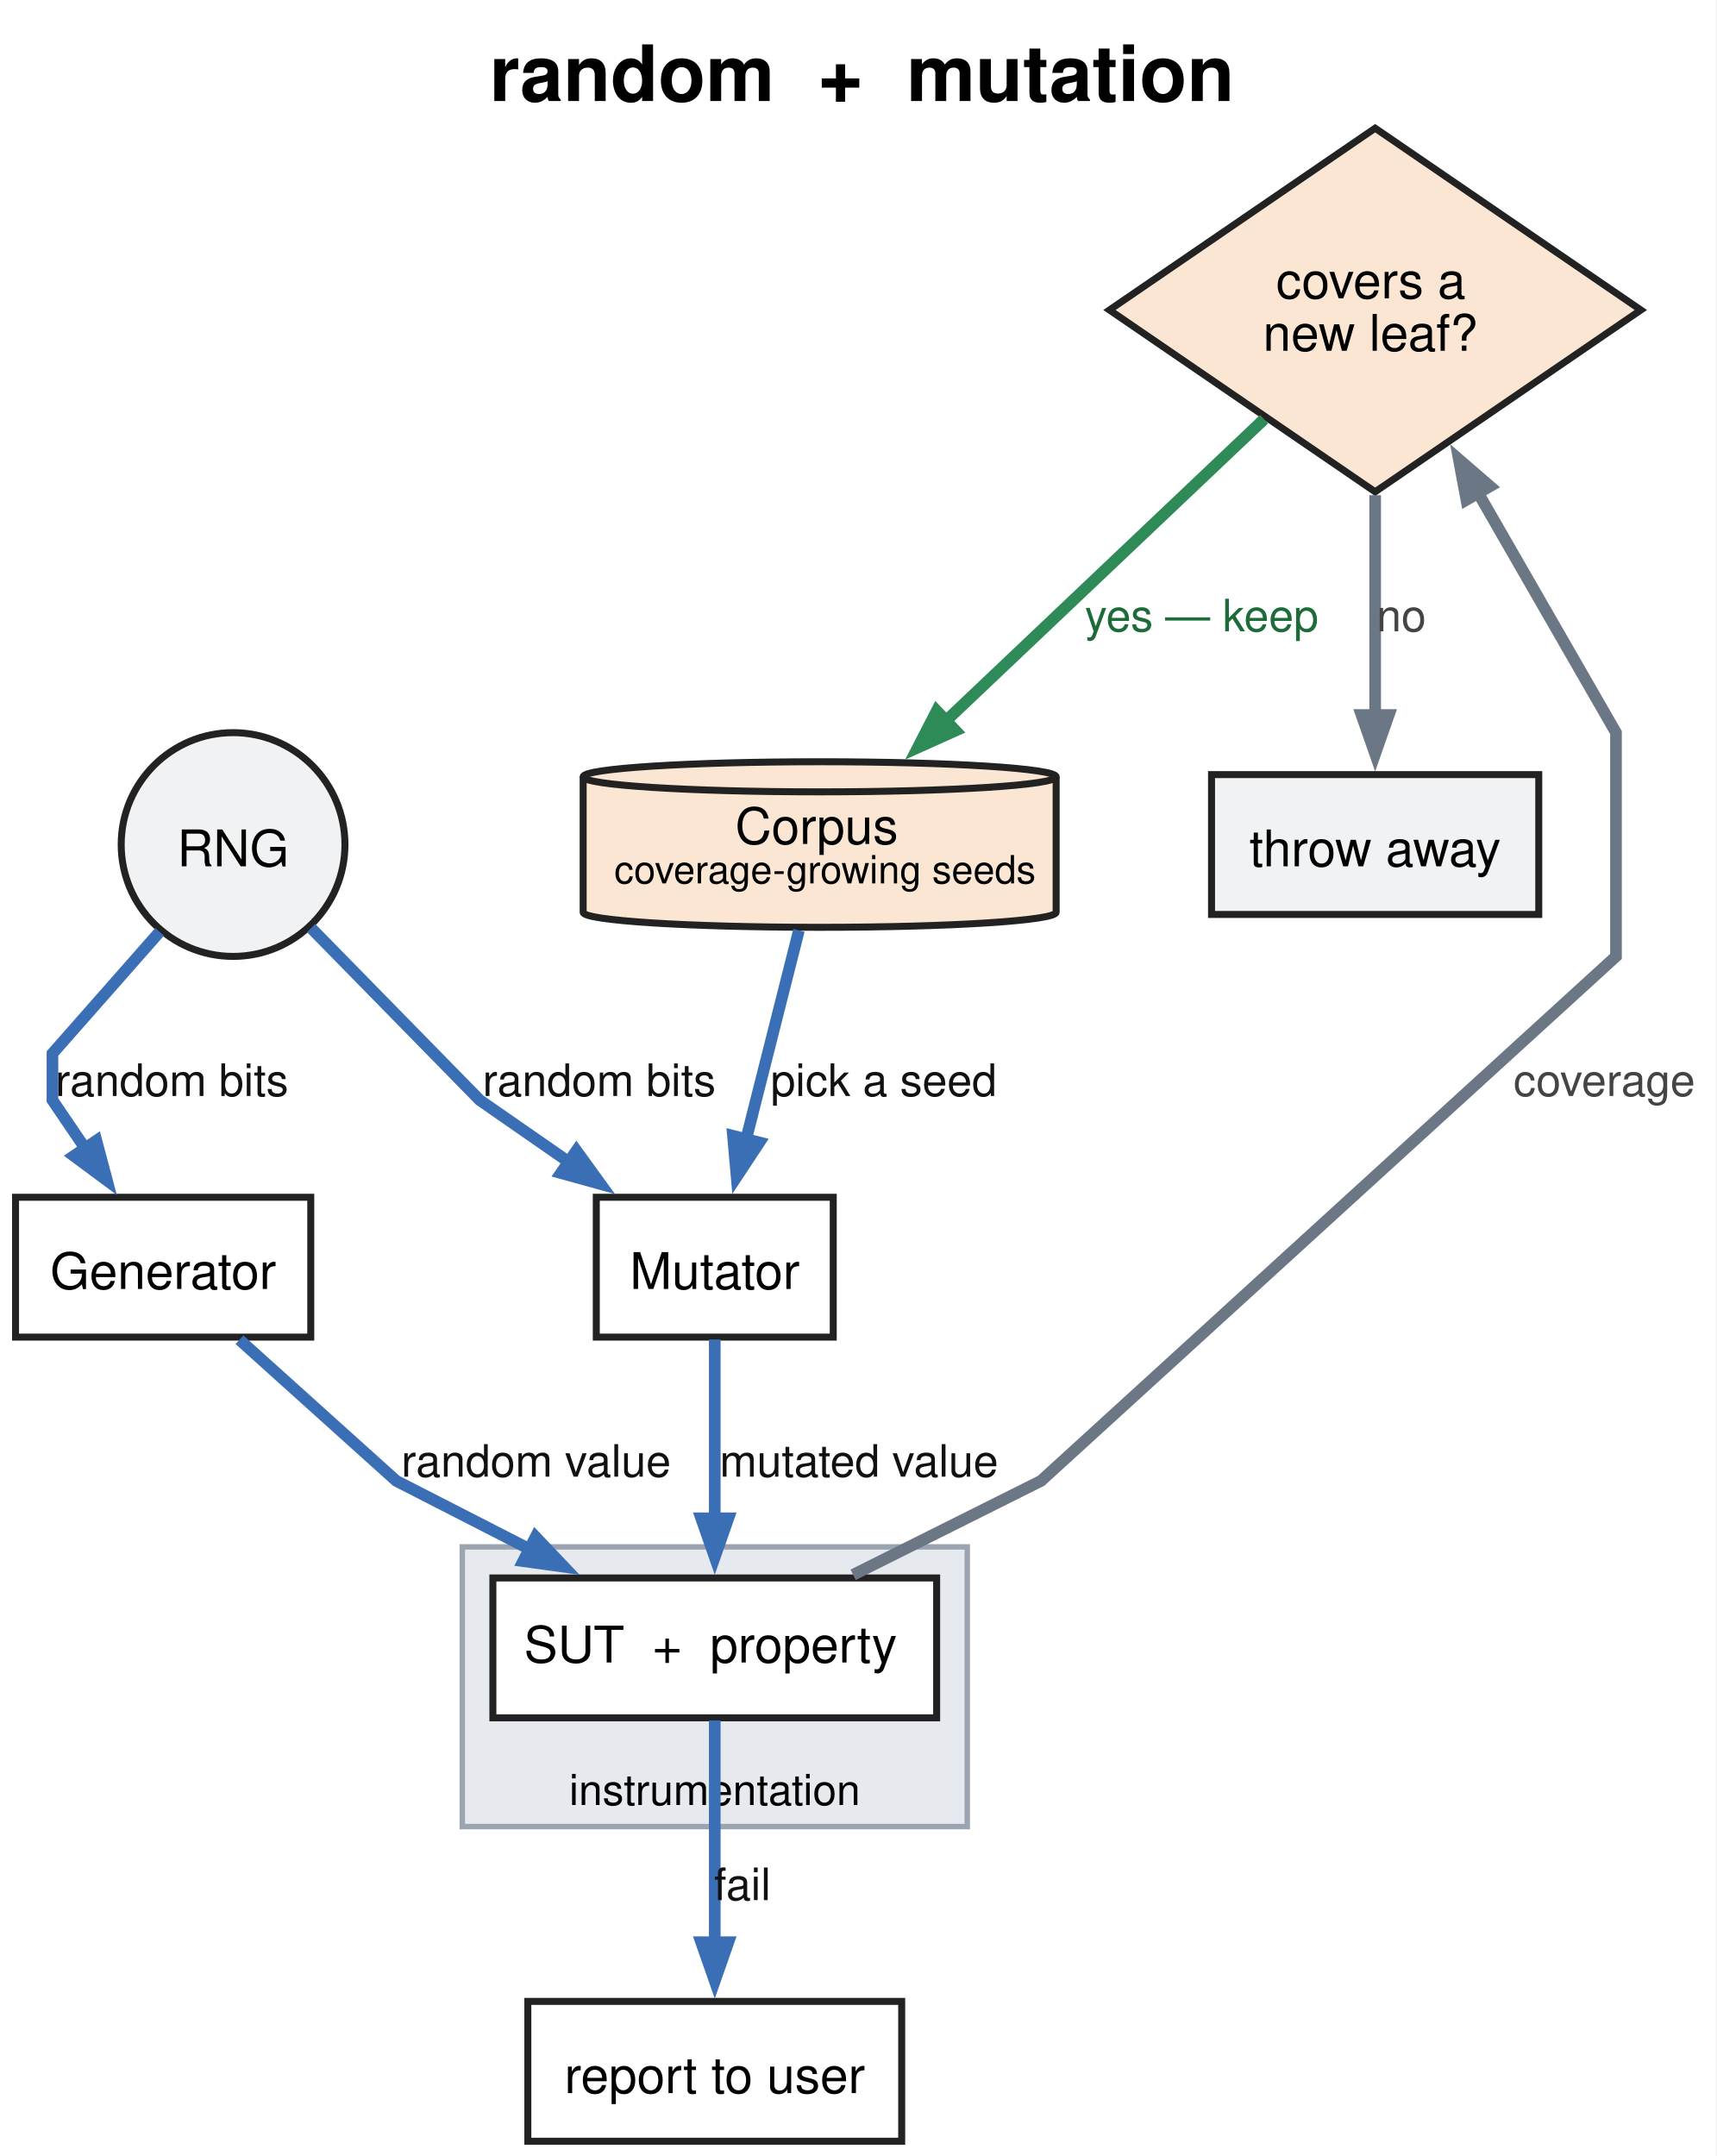
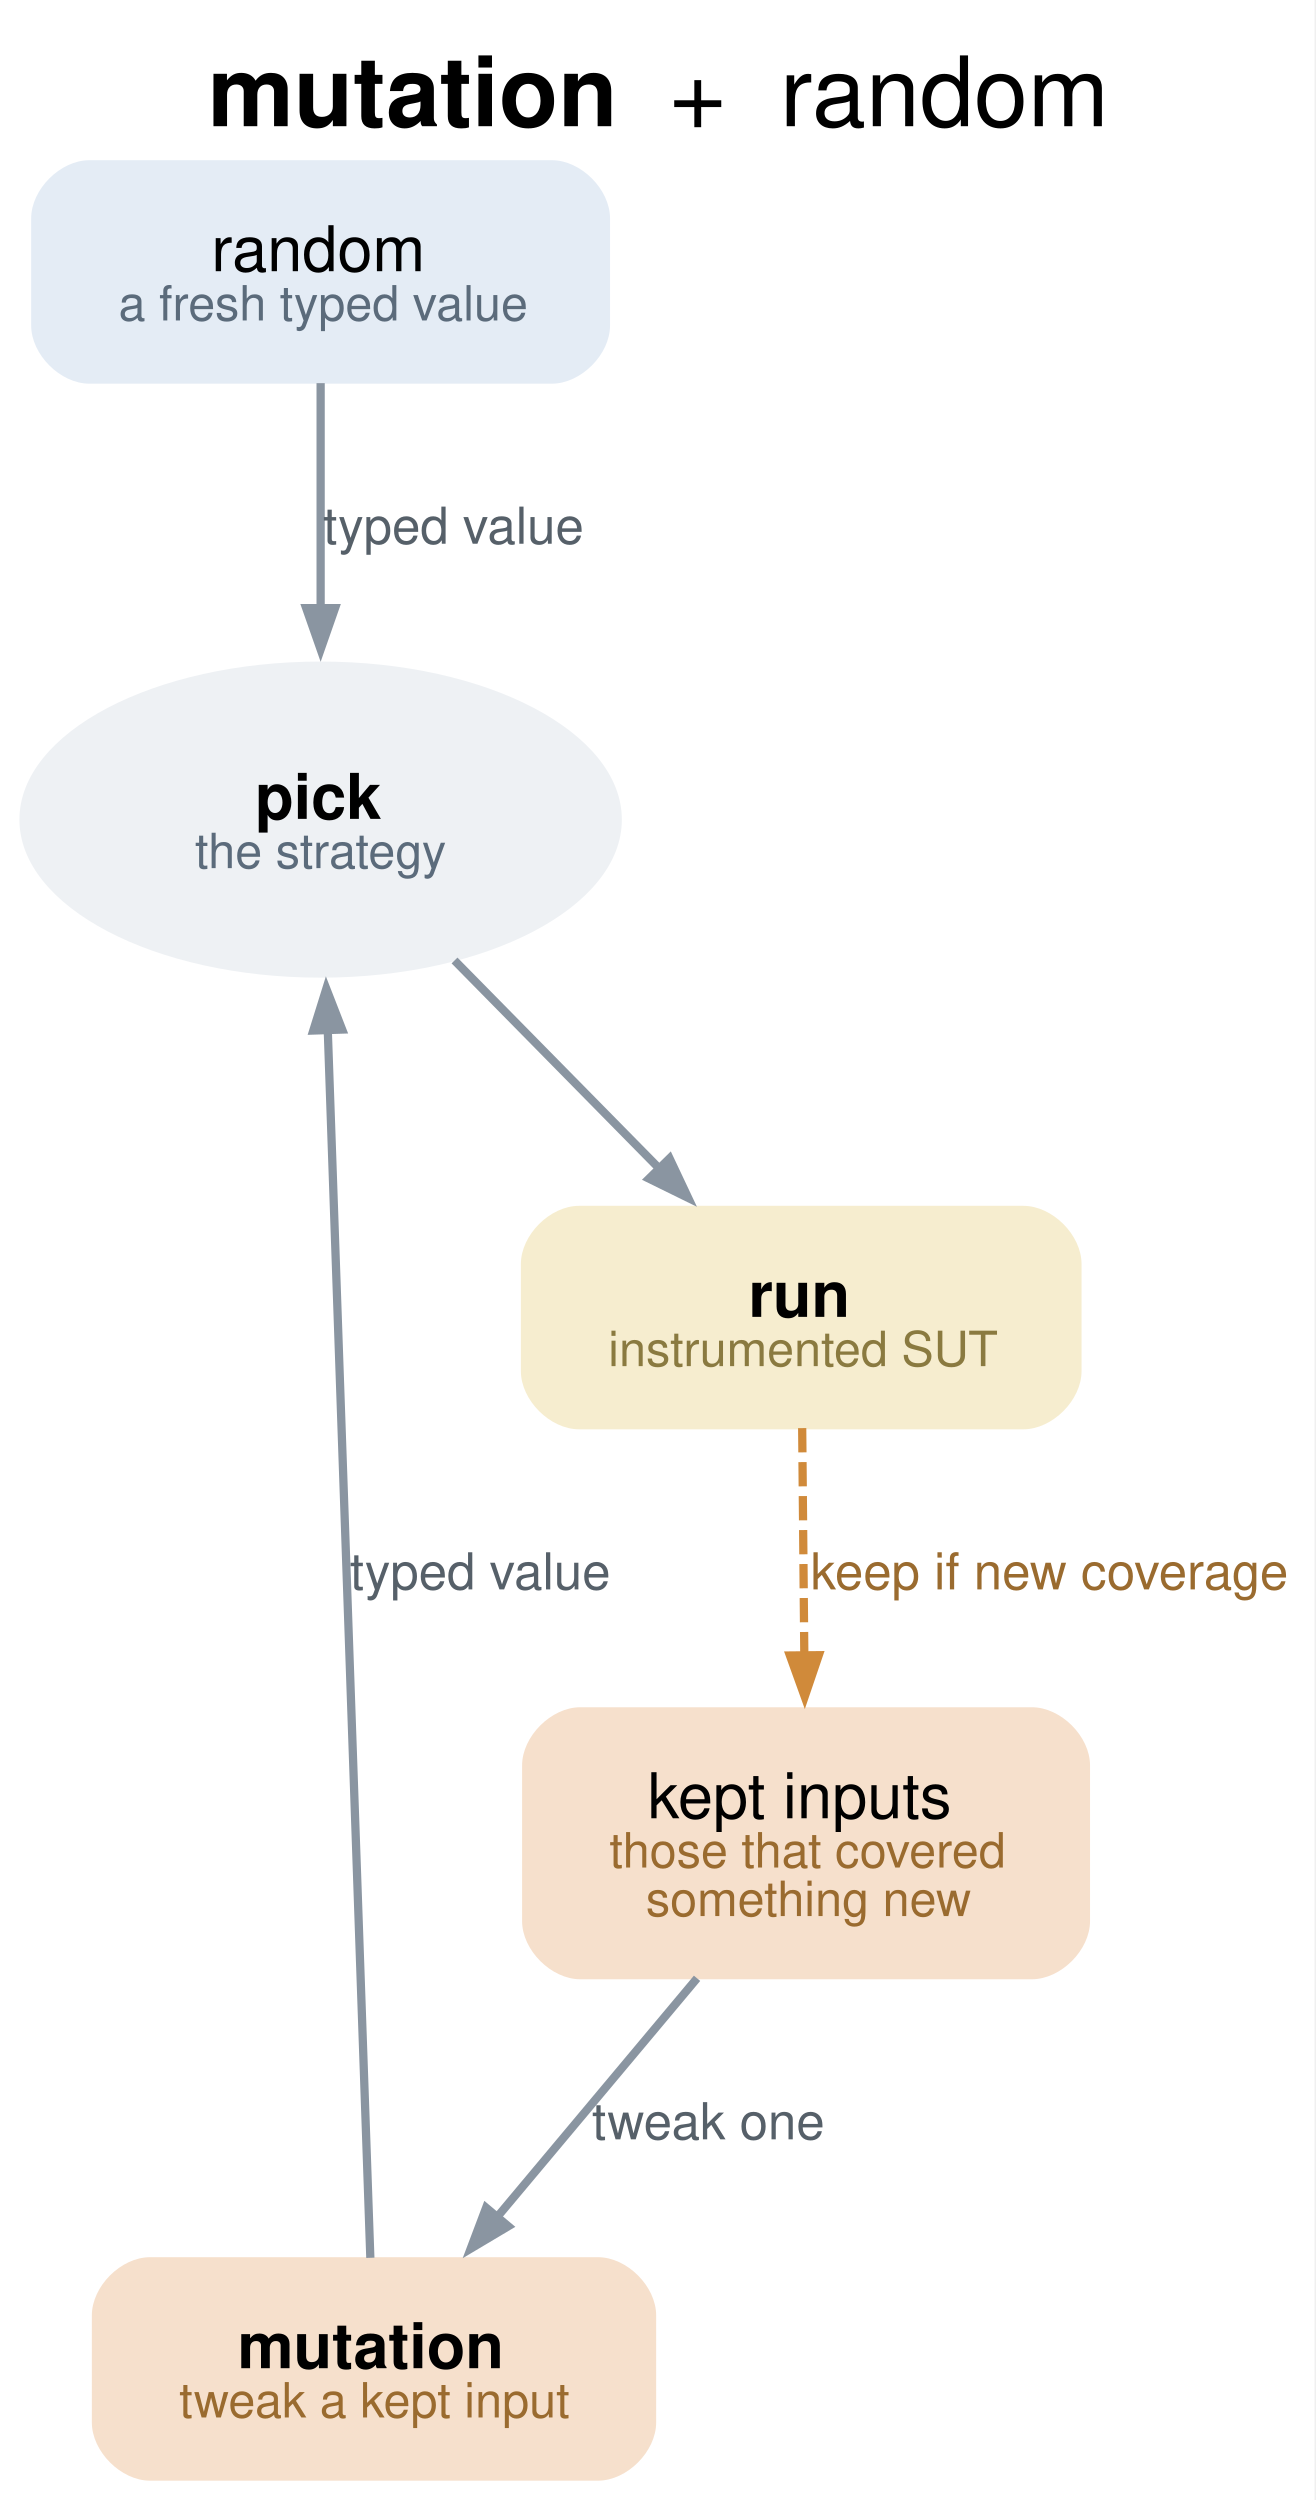
- <svg xmlns="http://www.w3.org/2000/svg" width="442pt" height="555pt" viewBox="0.00 0.00 442.00 555.00">
-   <g id="graph0" class="graph" transform="scale(1 1) rotate(0) translate(4 551.2)">
-     <polygon fill="white" stroke="none" points="-4,4 -4,-551.2 437.74,-551.2 437.74,4 -4,4" />
-     <text xml:space="preserve" text-anchor="start" x="121.99" y="-525.2" font-family="Helvetica,sans-Serif" font-weight="bold" font-size="20.00">random  +  mutation</text>
-     <g id="clust1" class="cluster">
-       <polygon fill="#e6e9ed" stroke="#9aa5b1" stroke-width="1.4" points="115,-81 115,-153 245,-153 245,-81 115,-81" />
-       <text xml:space="preserve" text-anchor="middle" x="180" y="-86.55" font-family="Helvetica,sans-Serif" font-size="11.00">instrumentation</text>
+ <svg xmlns="http://www.w3.org/2000/svg" width="271pt" height="515pt" viewBox="0.00 0.00 271.00 515.00">
+   <g id="graph0" class="graph" transform="scale(1 1) rotate(0) translate(4 511.02)">
+     <polygon fill="white" stroke="none" points="-4,4 -4,-511.02 266.8,-511.02 266.8,4 -4,4" />
+     <text xml:space="preserve" text-anchor="start" x="38.77" y="-485.02" font-family="Helvetica,sans-Serif" font-weight="bold" font-size="20.00">mutation</text>
+     <text xml:space="preserve" text-anchor="start" x="122.77" y="-485.02" font-family="Helvetica,sans-Serif" font-size="20.00">  +  random</text>
+     <g id="node1" class="node">
+       <path fill="#e4ecf5" stroke="black" stroke-width="0" d="M109.67,-478.02C109.67,-478.02 14.42,-478.02 14.42,-478.02 8.42,-478.02 2.42,-472.02 2.42,-466.02 2.42,-466.02 2.42,-443.98 2.42,-443.98 2.42,-437.98 8.42,-431.98 14.42,-431.98 14.42,-431.98 109.67,-431.98 109.67,-431.98 115.67,-431.98 121.67,-437.98 121.67,-443.98 121.67,-443.98 121.67,-466.02 121.67,-466.02 121.67,-472.02 115.67,-478.02 109.67,-478.02" />
+       <text xml:space="preserve" text-anchor="start" x="39.55" y="-455.15" font-family="Helvetica,sans-Serif" font-size="13.00">random</text>
+       <text xml:space="preserve" text-anchor="start" x="20.42" y="-445" font-family="Helvetica,sans-Serif" font-size="10.00" fill="#5b6b7b">a fresh typed value</text>
    </g>
-     <g id="node1" class="node">
-       <ellipse fill="#f0f2f4" stroke="#222222" stroke-width="1.8" cx="56" cy="-333.8" rx="28.8" ry="28.8" />
-       <text xml:space="preserve" text-anchor="middle" x="56" y="-328.2" font-family="Helvetica,sans-Serif" font-size="13.00">RNG</text>
+     <g id="node4" class="node">
+       <ellipse fill="#eef1f4" stroke="black" stroke-width="0" cx="62.05" cy="-342.18" rx="62.05" ry="32.56" />
+       <text xml:space="preserve" text-anchor="start" x="48.55" y="-342.33" font-family="Helvetica,sans-Serif" font-weight="bold" font-size="13.00">pick</text>
+       <text xml:space="preserve" text-anchor="start" x="36.17" y="-332.18" font-family="Helvetica,sans-Serif" font-size="10.00" fill="#5b6b7b">the strategy</text>
+     </g>
+     <g id="edge1" class="edge">
+       <path fill="none" stroke="#8a95a1" stroke-width="1.7" d="M62.05,-432.1C62.05,-418.78 62.05,-401.31 62.05,-385.39" />
+       <polygon fill="#8a95a1" stroke="#8a95a1" stroke-width="1.7" points="65.02,-385.75 62.05,-377.25 59.07,-385.75 65.02,-385.75" />
+       <text xml:space="preserve" text-anchor="middle" x="89.42" y="-399.01" font-family="Helvetica,sans-Serif" font-size="10.50" fill="#566069">typed value</text>
    </g>
    <g id="node2" class="node">
-       <polygon fill="white" stroke="#222222" stroke-width="1.8" points="76,-243 0,-243 0,-207 76,-207 76,-243" />
-       <text xml:space="preserve" text-anchor="middle" x="38" y="-219.4" font-family="Helvetica,sans-Serif" font-size="13.00">Generator</text>
+       <path fill="#f6e0cc" stroke="black" stroke-width="0" d="M119.17,-46.04C119.17,-46.04 26.92,-46.04 26.92,-46.04 20.92,-46.04 14.92,-40.04 14.92,-34.04 14.92,-34.04 14.92,-12 14.92,-12 14.92,-6 20.92,0 26.92,0 26.92,0 119.17,0 119.17,0 125.17,0 131.17,-6 131.17,-12 131.17,-12 131.17,-34.04 131.17,-34.04 131.17,-40.04 125.17,-46.04 119.17,-46.04" />
+       <text xml:space="preserve" text-anchor="start" x="44.92" y="-23.17" font-family="Helvetica,sans-Serif" font-weight="bold" font-size="13.00">mutation</text>
+       <text xml:space="preserve" text-anchor="start" x="32.92" y="-13.02" font-family="Helvetica,sans-Serif" font-size="10.00" fill="#9a6b2f">tweak a kept input</text>
    </g>
-     <g id="edge1" class="edge">
-       <path fill="none" stroke="#3b6fb5" stroke-width="3" d="M37.09,-311.32C24.21,-296.71 9.5,-280 9.5,-280 9.5,-280 9.5,-268 9.5,-268 9.5,-268 13.28,-262.43 18.08,-255.36" />
-       <polygon fill="#3b6fb5" stroke="#3b6fb5" stroke-width="3" points="20.81,-257.57 23.53,-247.33 15.02,-253.64 20.81,-257.57" />
-       <text xml:space="preserve" text-anchor="middle" x="40.25" y="-269.07" font-family="Helvetica,sans-Serif" font-size="11.50" fill="#111111">random bits</text>
+     <g id="edge2" class="edge">
+       <path fill="none" stroke="#8a95a1" stroke-width="1.7" d="M72.29,-45.91C70.48,-98.14 65.88,-230.8 63.51,-299.11" />
+       <polygon fill="#8a95a1" stroke="#8a95a1" stroke-width="1.7" points="60.54,-298.73 63.22,-307.33 66.49,-298.93 60.54,-298.73" />
+       <text xml:space="preserve" text-anchor="middle" x="94.92" y="-183.6" font-family="Helvetica,sans-Serif" font-size="10.50" fill="#566069">typed value</text>
    </g>
    <g id="node3" class="node">
-       <polygon fill="white" stroke="#222222" stroke-width="1.8" points="210.5,-243 149.5,-243 149.5,-207 210.5,-207 210.5,-243" />
-       <text xml:space="preserve" text-anchor="middle" x="180" y="-219.4" font-family="Helvetica,sans-Serif" font-size="13.00">Mutator</text>
+       <path fill="#f6e0cc" stroke="black" stroke-width="0" d="M208.55,-159.33C208.55,-159.33 115.55,-159.33 115.55,-159.33 109.55,-159.33 103.55,-153.33 103.55,-147.33 103.55,-147.33 103.55,-115.29 103.55,-115.29 103.55,-109.29 109.55,-103.29 115.55,-103.29 115.55,-103.29 208.55,-103.29 208.55,-103.29 214.55,-103.29 220.55,-109.29 220.55,-115.29 220.55,-115.29 220.55,-147.33 220.55,-147.33 220.55,-153.33 214.55,-159.33 208.55,-159.33" />
+       <text xml:space="preserve" text-anchor="start" x="129.42" y="-136.46" font-family="Helvetica,sans-Serif" font-size="13.00">kept inputs</text>
+       <text xml:space="preserve" text-anchor="start" x="121.55" y="-126.31" font-family="Helvetica,sans-Serif" font-size="10.00" fill="#9a6b2f">those that covered</text>
+       <text xml:space="preserve" text-anchor="start" x="129.05" y="-116.31" font-family="Helvetica,sans-Serif" font-size="10.00" fill="#9a6b2f">something new</text>
    </g>
-     <g id="edge2" class="edge">
-       <path fill="none" stroke="#3b6fb5" stroke-width="3" d="M76.09,-312.3C94.7,-293.31 119.5,-268 119.5,-268 119.5,-268 130.26,-260.53 142.7,-251.89" />
-       <polygon fill="#3b6fb5" stroke="#3b6fb5" stroke-width="3" points="144.39,-254.98 150.61,-246.4 140.4,-249.23 144.39,-254.98" />
-       <text xml:space="preserve" text-anchor="middle" x="150.25" y="-269.07" font-family="Helvetica,sans-Serif" font-size="11.50" fill="#111111">random bits</text>
+     <g id="edge3" class="edge">
+       <path fill="none" stroke="#8a95a1" stroke-width="1.7" d="M139.59,-103.49C126.99,-88.44 111.24,-69.63 98.22,-54.08" />
+       <polygon fill="#8a95a1" stroke="#8a95a1" stroke-width="1.7" points="100.7,-52.41 92.96,-47.8 96.14,-56.23 100.7,-52.41" />
+       <text xml:space="preserve" text-anchor="middle" x="141.92" y="-70.32" font-family="Helvetica,sans-Serif" font-size="10.50" fill="#566069">tweak one</text>
    </g>
-     <g id="node8" class="node">
-       <polygon fill="white" stroke="#222222" stroke-width="1.8" points="237.12,-145 122.88,-145 122.88,-109 237.12,-109 237.12,-145" />
-       <text xml:space="preserve" text-anchor="start" x="130.88" y="-123.25" font-family="Helvetica,sans-Serif" font-size="13.00">SUT  +  property</text>
+     <g id="node5" class="node">
+       <path fill="#f6edcf" stroke="black" stroke-width="0" d="M206.8,-262.62C206.8,-262.62 115.3,-262.62 115.3,-262.62 109.3,-262.62 103.3,-256.62 103.3,-250.62 103.3,-250.62 103.3,-228.58 103.3,-228.58 103.3,-222.58 109.3,-216.58 115.3,-216.58 115.3,-216.58 206.8,-216.58 206.8,-216.58 212.8,-216.58 218.8,-222.58 218.8,-228.58 218.8,-228.58 218.8,-250.62 218.8,-250.62 218.8,-256.62 212.8,-262.62 206.8,-262.62" />
+       <text xml:space="preserve" text-anchor="start" x="150.17" y="-239.75" font-family="Helvetica,sans-Serif" font-weight="bold" font-size="13.00">run</text>
+       <text xml:space="preserve" text-anchor="start" x="121.3" y="-229.6" font-family="Helvetica,sans-Serif" font-size="10.00" fill="#8a7a40">instrumented SUT</text>
    </g>
    <g id="edge4" class="edge">
-       <path fill="none" stroke="#3b6fb5" stroke-width="3" d="M57.65,-206.32C75.14,-190.57 98,-170 98,-170 98,-170 114.26,-161.67 132.31,-152.43" />
-       <polygon fill="#3b6fb5" stroke="#3b6fb5" stroke-width="3" points="133.88,-155.56 141.18,-147.88 130.69,-149.33 133.88,-155.56" />
-       <text xml:space="preserve" text-anchor="middle" x="134" y="-171.07" font-family="Helvetica,sans-Serif" font-size="11.50" fill="#111111">random value</text>
+       <path fill="none" stroke="#8a95a1" stroke-width="1.7" d="M89.63,-313.16C102.83,-299.75 118.63,-283.69 132.02,-270.09" />
+       <polygon fill="#8a95a1" stroke="#8a95a1" stroke-width="1.7" points="133.93,-272.39 137.77,-264.25 129.69,-268.22 133.93,-272.39" />
    </g>
    <g id="edge5" class="edge">
-       <path fill="none" stroke="#3b6fb5" stroke-width="3" d="M180,-206.39C180,-193.48 180,-175.59 180,-160.16" />
-       <polygon fill="#3b6fb5" stroke="#3b6fb5" stroke-width="3" points="183.5,-160.36 180,-150.36 176.5,-160.36 183.5,-160.36" />
-       <text xml:space="preserve" text-anchor="middle" x="217.12" y="-171.07" font-family="Helvetica,sans-Serif" font-size="11.50" fill="#111111">mutated value</text>
-     </g>
-     <g id="node4" class="node">
-       <path fill="#fbe6d4" stroke="#222222" stroke-width="1.8" d="M267.88,-351.24C267.88,-353.38 240.59,-355.11 207,-355.11 173.41,-355.11 146.12,-353.38 146.12,-351.24 146.12,-351.24 146.12,-316.36 146.12,-316.36 146.12,-314.22 173.41,-312.49 207,-312.49 240.59,-312.49 267.88,-314.22 267.88,-316.36 267.88,-316.36 267.88,-351.24 267.88,-351.24" />
-       <path fill="none" stroke="#222222" stroke-width="1.8" d="M267.88,-351.24C267.88,-349.1 240.59,-347.36 207,-347.36 173.41,-347.36 146.12,-349.1 146.12,-351.24" />
-       <text xml:space="preserve" text-anchor="start" x="185.25" y="-333.95" font-family="Helvetica,sans-Serif" font-size="13.00">Corpus</text>
-       <text xml:space="preserve" text-anchor="start" x="154.12" y="-323.8" font-family="Helvetica,sans-Serif" font-size="10.00">coverage-growing seeds</text>
-     </g>
-     <g id="edge3" class="edge">
-       <path fill="none" stroke="#3b6fb5" stroke-width="3" d="M201.67,-311.7C197.77,-296.29 192.42,-275.14 188.02,-257.71" />
-       <polygon fill="#3b6fb5" stroke="#3b6fb5" stroke-width="3" points="191.47,-257.11 185.63,-248.27 184.69,-258.82 191.47,-257.11" />
-       <text xml:space="preserve" text-anchor="middle" x="223.5" y="-269.07" font-family="Helvetica,sans-Serif" font-size="11.50" fill="#111111">pick a seed</text>
-     </g>
-     <g id="node5" class="node">
-       <polygon fill="#fbe6d4" stroke="#222222" stroke-width="1.8" points="350,-518.2 281.6,-471.4 350,-424.6 418.4,-471.4 350,-518.2" />
-       <text xml:space="preserve" text-anchor="start" x="324.5" y="-474.4" font-family="Helvetica,sans-Serif" font-size="13.00">covers a</text>
-       <text xml:space="preserve" text-anchor="start" x="321.12" y="-460.9" font-family="Helvetica,sans-Serif" font-size="13.00">new leaf?</text>
-     </g>
-     <g id="edge8" class="edge">
-       <path fill="none" stroke="#2e8b57" stroke-width="3" d="M321.41,-443.29C297.69,-420.8 263.99,-388.84 239.3,-365.43" />
-       <polygon fill="#2e8b57" stroke="#2e8b57" stroke-width="3" points="241.96,-363.12 232.29,-358.78 237.14,-368.2 241.96,-363.12" />
-       <text xml:space="preserve" text-anchor="middle" x="305.34" y="-388.68" font-family="Helvetica,sans-Serif" font-size="11.50" fill="#1e6b3a">yes — keep</text>
-     </g>
-     <g id="node7" class="node">
-       <polygon fill="#f0f2f4" stroke="#222222" stroke-width="1.8" points="392.12,-351.8 307.88,-351.8 307.88,-315.8 392.12,-315.8 392.12,-351.8" />
-       <text xml:space="preserve" text-anchor="middle" x="350" y="-328.2" font-family="Helvetica,sans-Serif" font-size="13.00">throw away</text>
-     </g>
-     <g id="edge9" class="edge">
-       <path fill="none" stroke="#6b7785" stroke-width="3" d="M350,-423.73C350,-405.06 350,-384.01 350,-367.08" />
-       <polygon fill="#6b7785" stroke="#6b7785" stroke-width="3" points="353.5,-367.14 350,-357.14 346.5,-367.14 353.5,-367.14" />
-       <text xml:space="preserve" text-anchor="middle" x="356.75" y="-388.68" font-family="Helvetica,sans-Serif" font-size="11.50" fill="#444444">no</text>
-     </g>
-     <g id="node6" class="node">
-       <polygon fill="white" stroke="#222222" stroke-width="1.8" points="228.12,-36 131.88,-36 131.88,0 228.12,0 228.12,-36" />
-       <text xml:space="preserve" text-anchor="middle" x="180" y="-12.4" font-family="Helvetica,sans-Serif" font-size="13.00">report to user</text>
-     </g>
-     <g id="edge7" class="edge">
-       <path fill="none" stroke="#6b7785" stroke-width="3" d="M215.62,-145.81C238.52,-157.26 264,-170 264,-170 264,-170 412,-305 412,-305 412,-305 412,-362.6 412,-362.6 412,-362.6 393.23,-395.24 376.34,-424.6" />
-       <polygon fill="#6b7785" stroke="#6b7785" stroke-width="3" points="373.49,-422.53 371.54,-432.95 379.56,-426.02 373.49,-422.53" />
-       <text xml:space="preserve" text-anchor="middle" x="408.99" y="-269.07" font-family="Helvetica,sans-Serif" font-size="11.50" fill="#444444">coverage</text>
-     </g>
-     <g id="edge6" class="edge">
-       <path fill="none" stroke="#3b6fb5" stroke-width="3" d="M180,-108.33C180,-92.84 180,-69.94 180,-51.2" />
-       <polygon fill="#3b6fb5" stroke="#3b6fb5" stroke-width="3" points="183.5,-51.24 180,-41.24 176.5,-51.24 183.5,-51.24" />
-       <text xml:space="preserve" text-anchor="middle" x="187.12" y="-62.08" font-family="Helvetica,sans-Serif" font-size="11.50" fill="#111111">fail</text>
+       <path fill="none" stroke="#d08a3a" stroke-width="1.7" stroke-dasharray="5,2" d="M161.25,-216.83C161.38,-203.35 161.55,-185.65 161.69,-169.95" />
+       <polygon fill="#d08a3a" stroke="#d08a3a" stroke-width="1.7" points="164.67,-170.05 161.77,-161.52 158.72,-169.99 164.67,-170.05" />
+       <text xml:space="preserve" text-anchor="middle" x="212.17" y="-183.6" font-family="Helvetica,sans-Serif" font-size="10.50" fill="#9a6b2f">keep if new coverage</text>
    </g>
  </g>
</svg>
